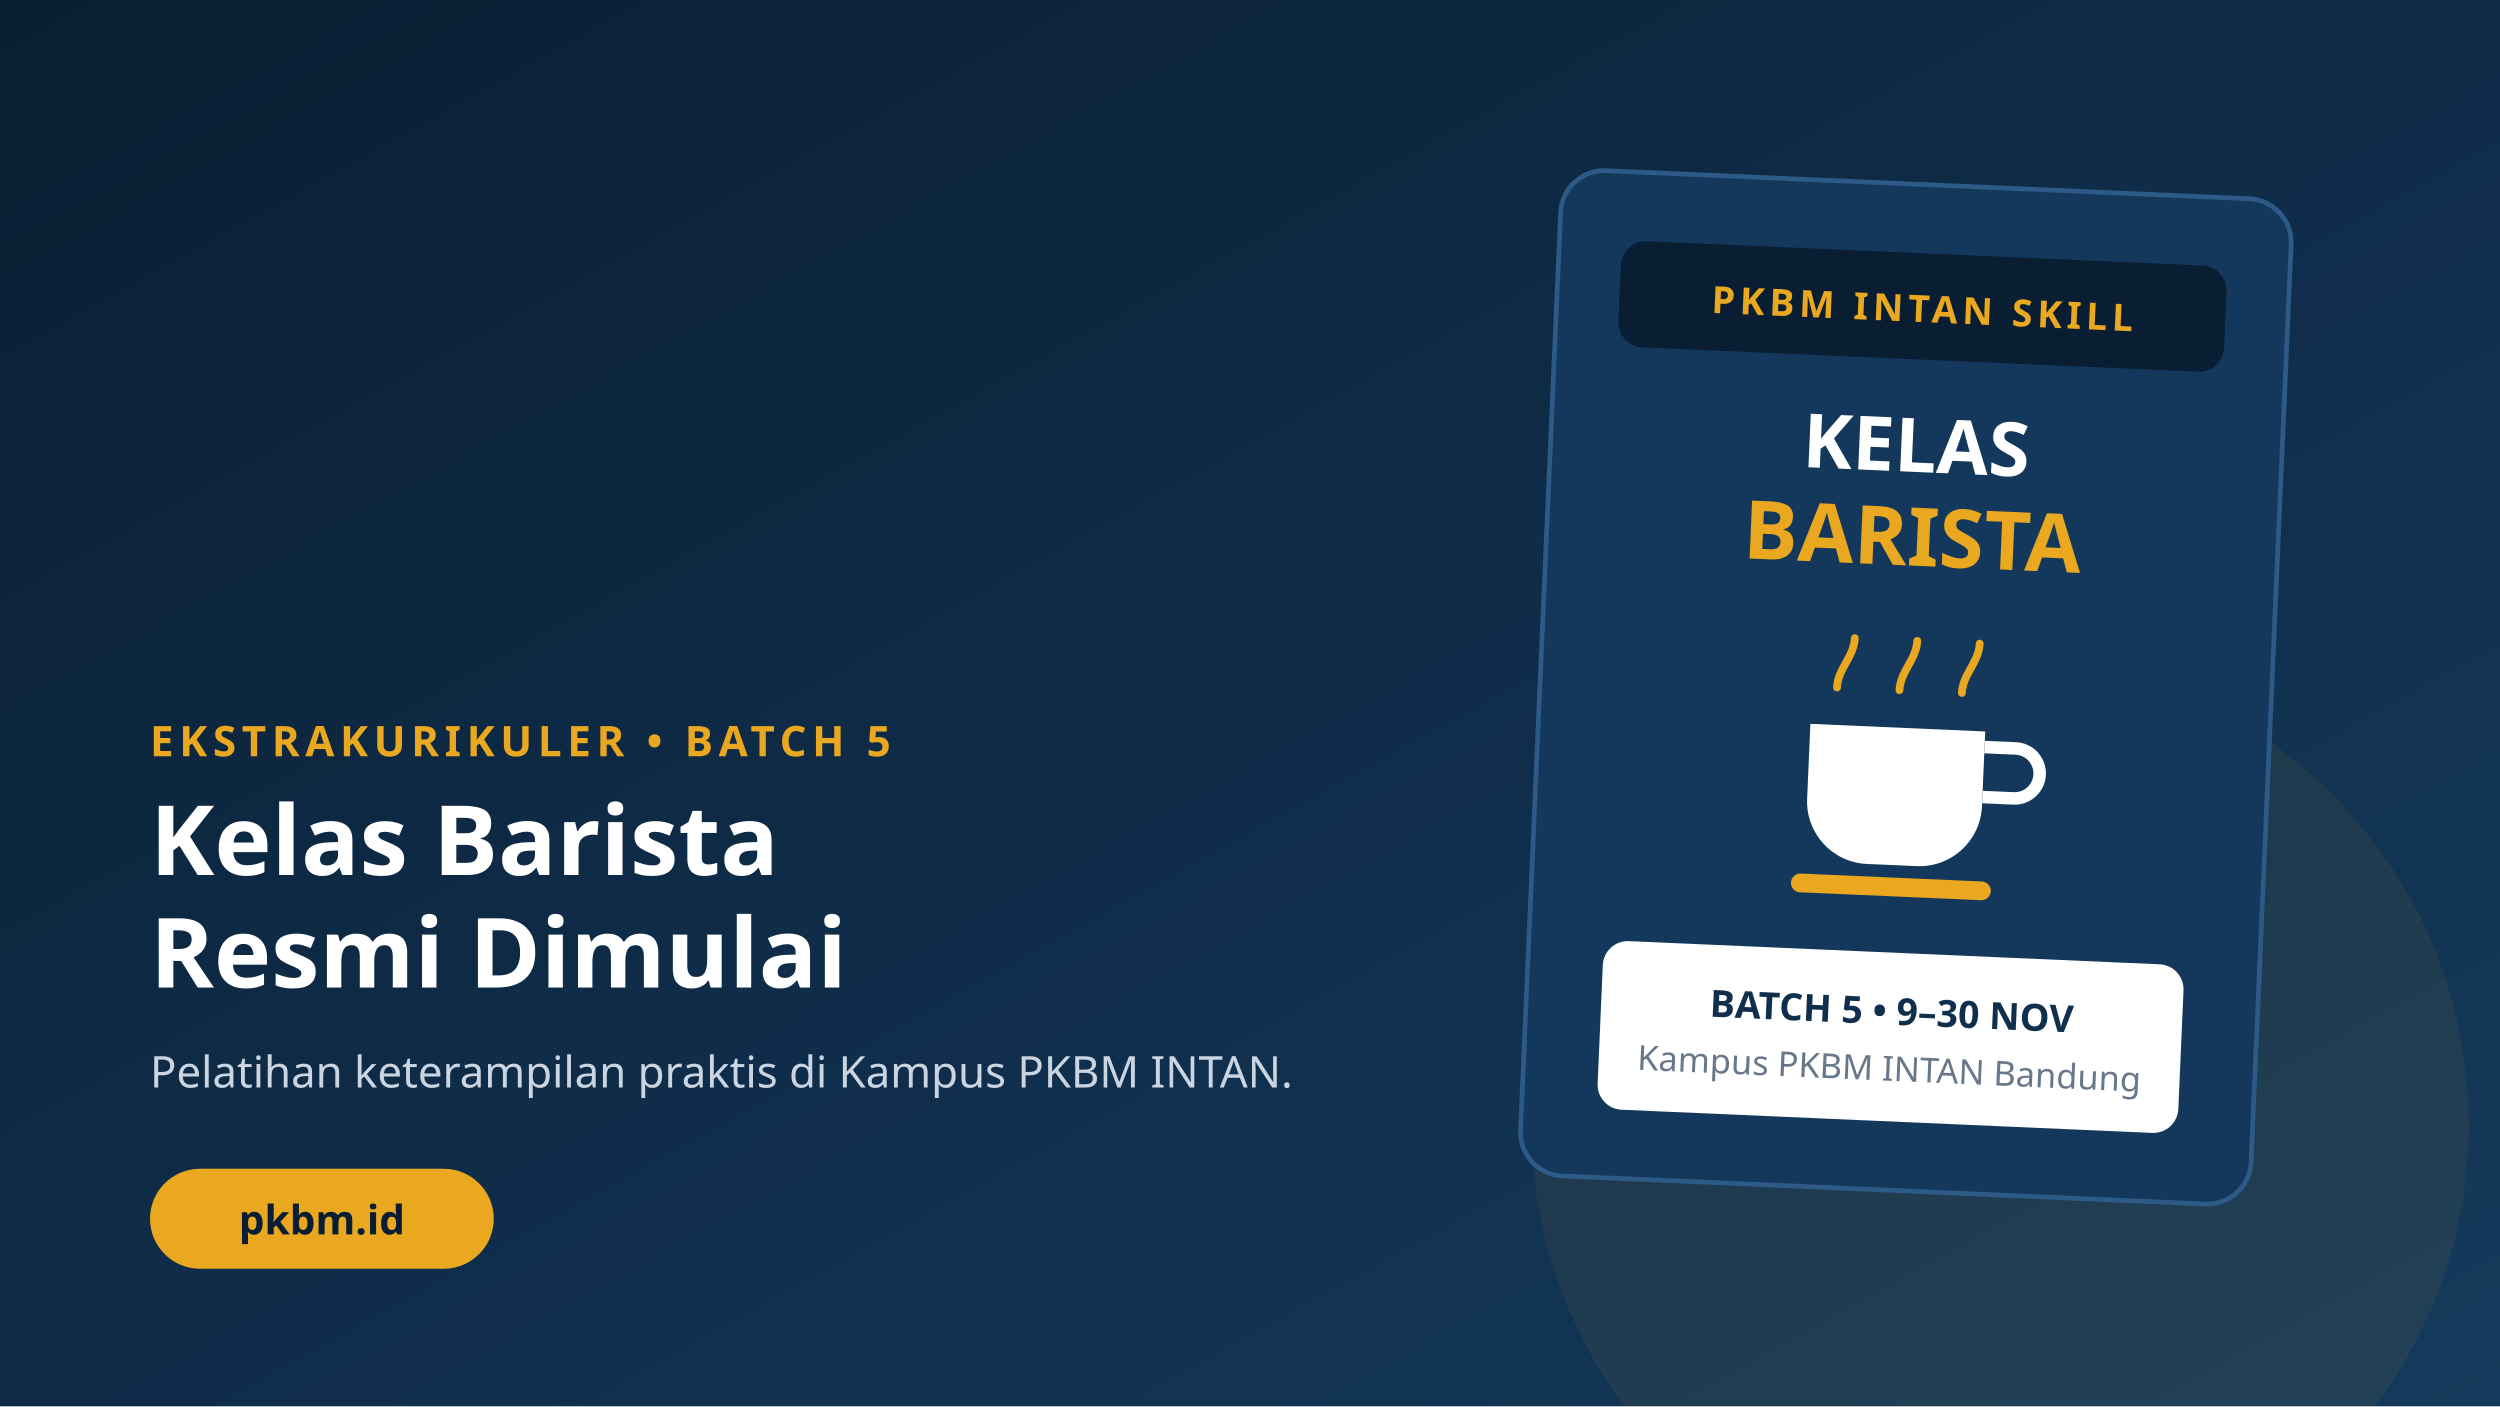
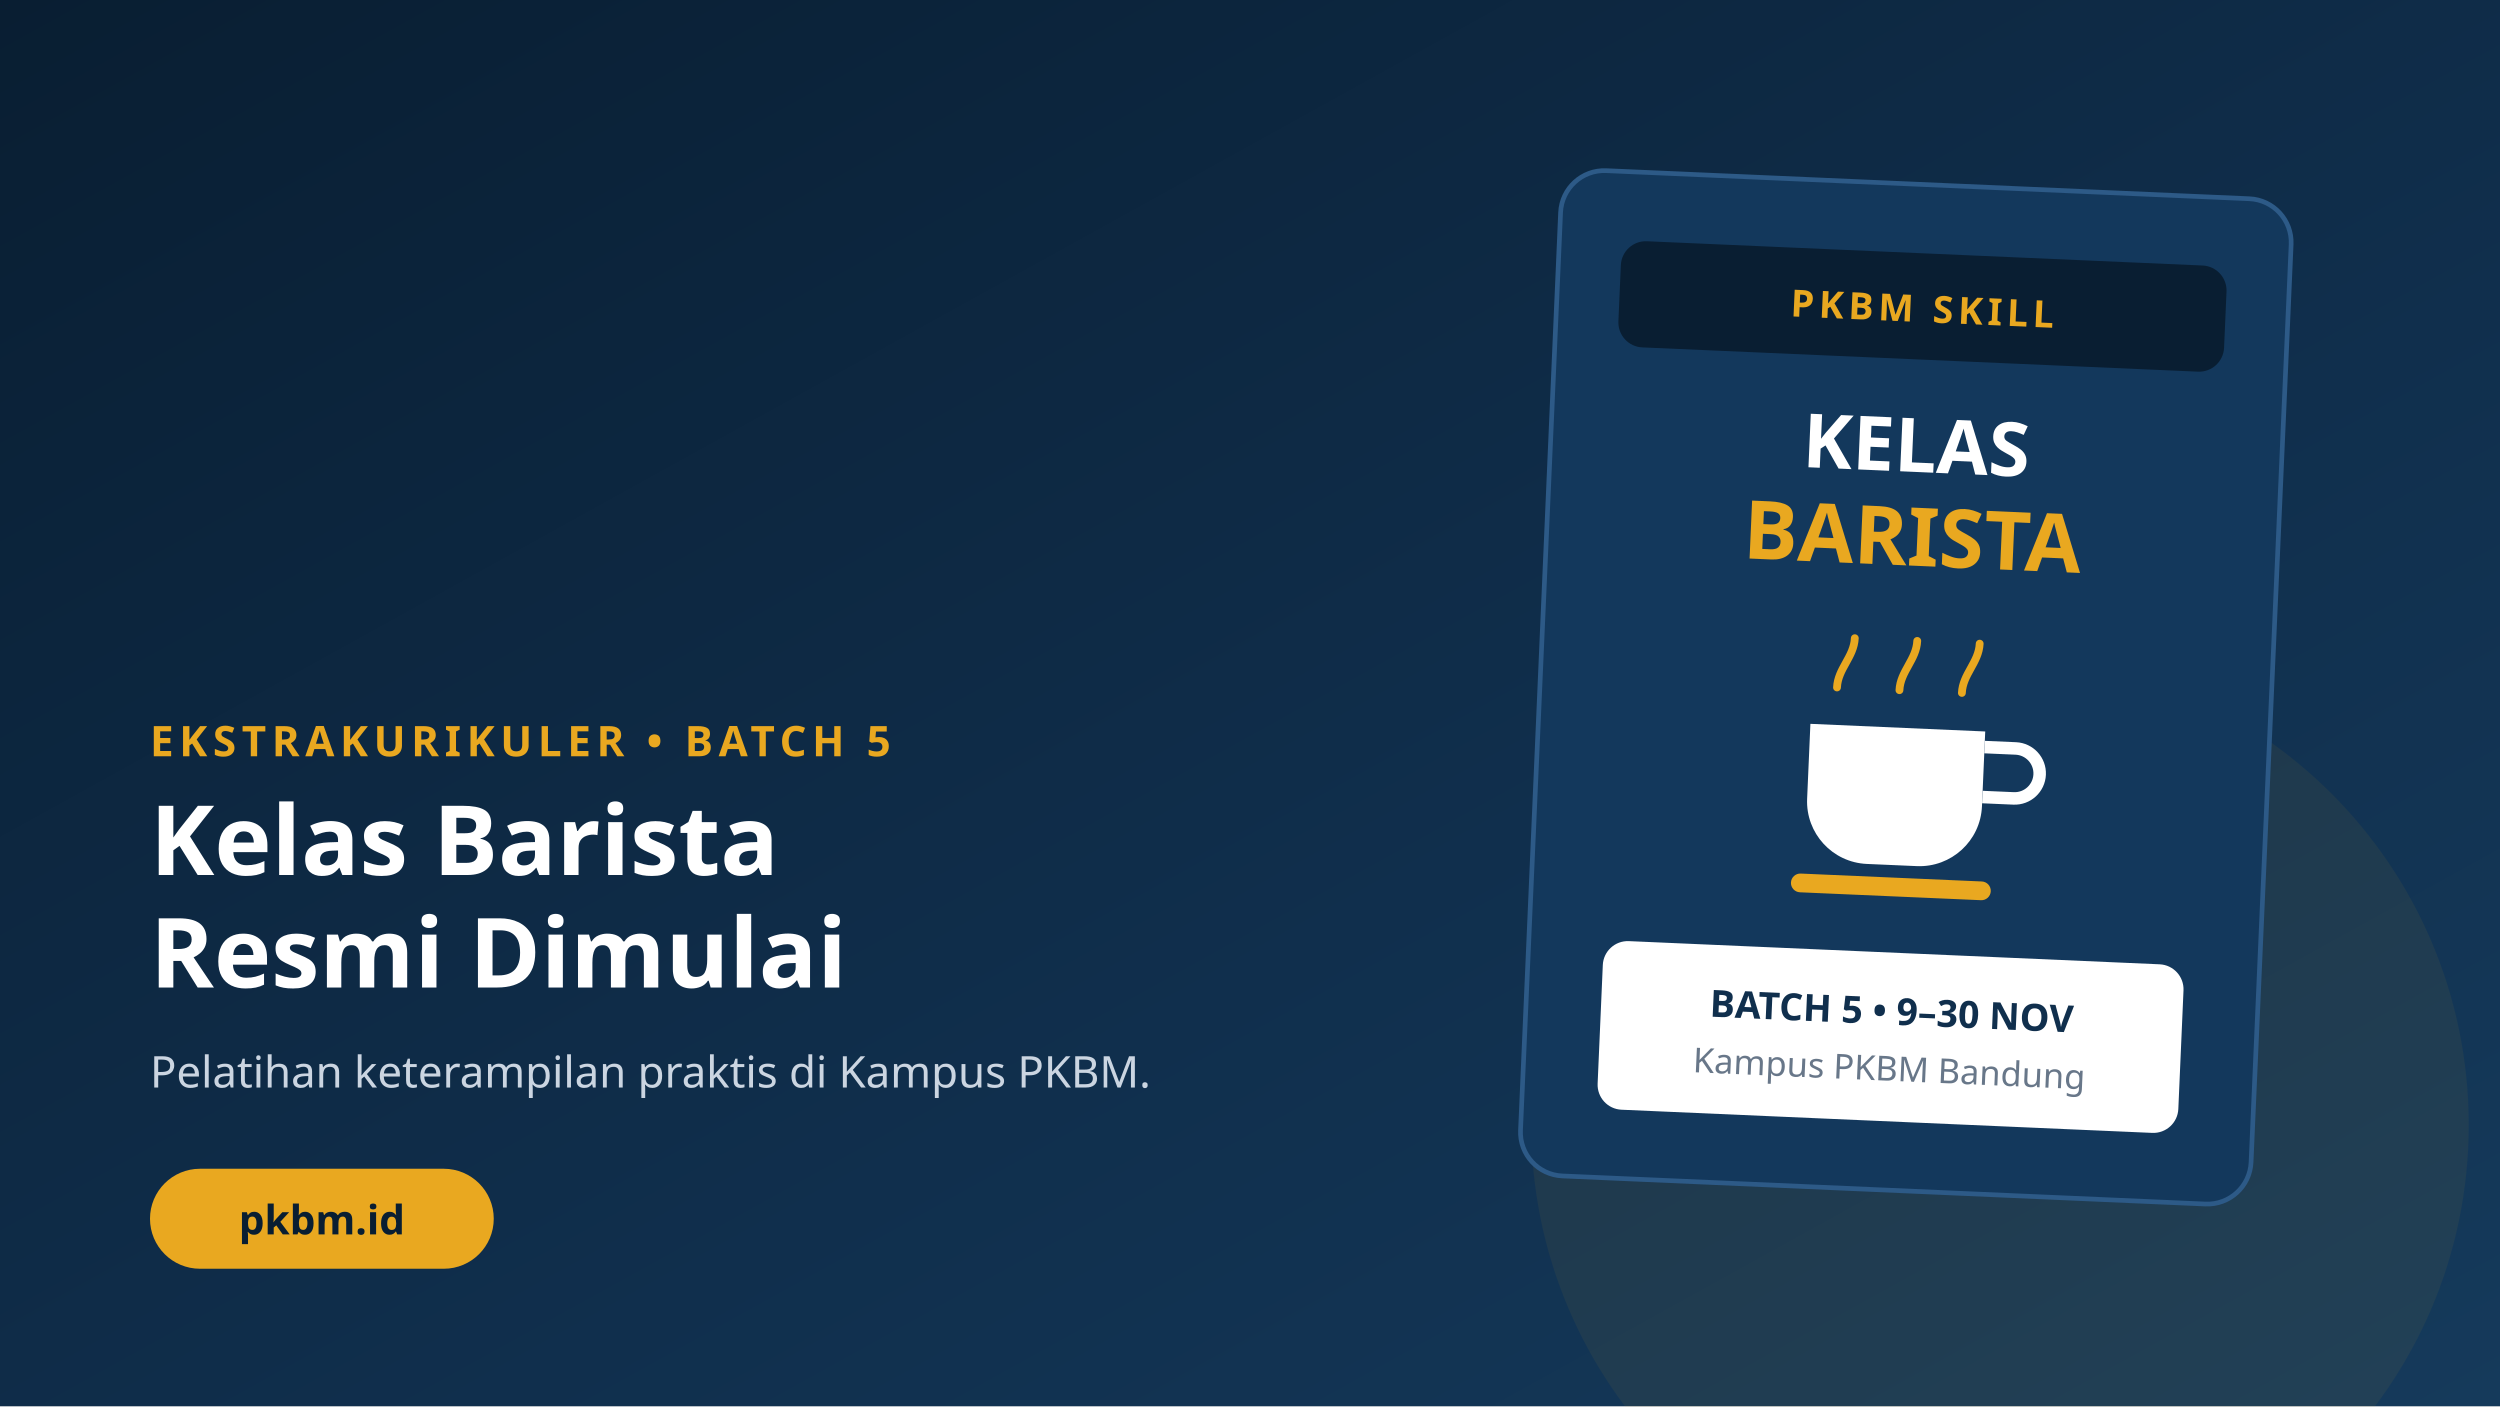
- <svg xmlns="http://www.w3.org/2000/svg" viewBox="0 0 800 450" width="800" height="450" role="img" aria-label="Ekstrakurikuler Kelas Barista Batch 5 PKBM INTAN">
+ <svg xmlns="http://www.w3.org/2000/svg" viewBox="0 0 800 450" width="800" height="450" role="img" aria-label="Ekstrakurikuler Kelas Barista Batch 5 PKBM">
  <defs>
    <linearGradient id="bg-barista" x1="0" y1="0" x2="1" y2="1">
      <stop offset="0%" stop-color="#091E32" />
      <stop offset="60%" stop-color="#102F4D" />
      <stop offset="100%" stop-color="#153A5B" />
    </linearGradient>
  </defs>
  <rect width="800" height="450" fill="url(#bg-barista)" />
  <circle cx="640" cy="360" r="150" fill="#E9A820" fill-opacity="0.06" />
  <text x="48" y="242" fill="#E9A820" font-family="Segoe UI, system-ui, sans-serif" font-size="13.5" font-weight="700" letter-spacing="1.8">EKSTRAKURIKULER • BATCH 5</text>
  <text x="48" y="280" fill="#FFFFFF" font-family="Segoe UI, system-ui, sans-serif" font-size="31" font-weight="800">Kelas Barista</text>
  <text x="48" y="316" fill="#FFFFFF" font-family="Segoe UI, system-ui, sans-serif" font-size="31" font-weight="800">Resmi Dimulai</text>
-   <text x="48" y="348" fill="#CBD5E1" font-family="Segoe UI, system-ui, sans-serif" font-size="14">Pelatihan keterampilan praktis di Kampus PKBM INTAN.</text>
+   <text x="48" y="348" fill="#CBD5E1" font-family="Segoe UI, system-ui, sans-serif" font-size="14">Pelatihan keterampilan praktis di Kampus PKBM.</text>
  <rect x="48" y="374" width="110" height="32" rx="16" fill="#E9A820" />
  <text x="103" y="395" text-anchor="middle" fill="#091E32" font-family="Segoe UI, system-ui, sans-serif" font-size="13" font-weight="700">pkbm.id</text>
  <g transform="translate(500 54) rotate(2.5)">
    <rect width="234" height="322" rx="14" fill="#13385C" stroke="#2D5A87" stroke-width="1.5" />
    <rect x="20" y="22" width="194" height="34" rx="8" fill="#091E32" />
-     <text x="117" y="44" text-anchor="middle" fill="#E9A820" font-family="Segoe UI, system-ui, sans-serif" font-size="12" font-weight="700" letter-spacing="1.5">PKBM INTAN SKILL</text>
+     <text x="117" y="44" text-anchor="middle" fill="#E9A820" font-family="Segoe UI, system-ui, sans-serif" font-size="12" font-weight="700" letter-spacing="1.5">PKBM SKILL</text>
    <text x="117" y="92" text-anchor="middle" fill="#FFFFFF" font-family="Segoe UI, system-ui, sans-serif" font-size="24" font-weight="800">KELAS</text>
    <text x="117" y="122" text-anchor="middle" fill="#E9A820" font-family="Segoe UI, system-ui, sans-serif" font-size="26" font-weight="800">BARISTA</text>
    <g transform="translate(77 144)">
      <path d="M18 18c0-6 5-10 5-16M38 18c0-6 5-10 5-16M58 18c0-6 5-10 5-16" stroke="#E9A820" stroke-width="2.5" stroke-linecap="round" fill="none" />
      <path d="M10 30h56v24a20 20 0 0 1-20 20H30a20 20 0 0 1-20-20V30z" fill="#FFFFFF" />
      <path d="M66 35h10a8 8 0 0 1 0 16H66" stroke="#FFFFFF" stroke-width="4" fill="none" />
      <rect x="6" y="78" width="64" height="6" rx="3" fill="#E9A820" />
    </g>
    <rect x="24" y="246" width="186" height="54" rx="8" fill="#FFFFFF" />
    <text x="117" y="269" text-anchor="middle" fill="#102F4D" font-family="Segoe UI, system-ui, sans-serif" font-size="12" font-weight="800">BATCH 5 • 9–30 NOV</text>
-     <text x="117" y="287" text-anchor="middle" fill="#687789" font-family="Segoe UI, system-ui, sans-serif" font-size="11">Kampus PKBM INTAN Bandung</text>
+     <text x="117" y="287" text-anchor="middle" fill="#687789" font-family="Segoe UI, system-ui, sans-serif" font-size="11">Kampus PKBM Bandung</text>
  </g>
</svg>
